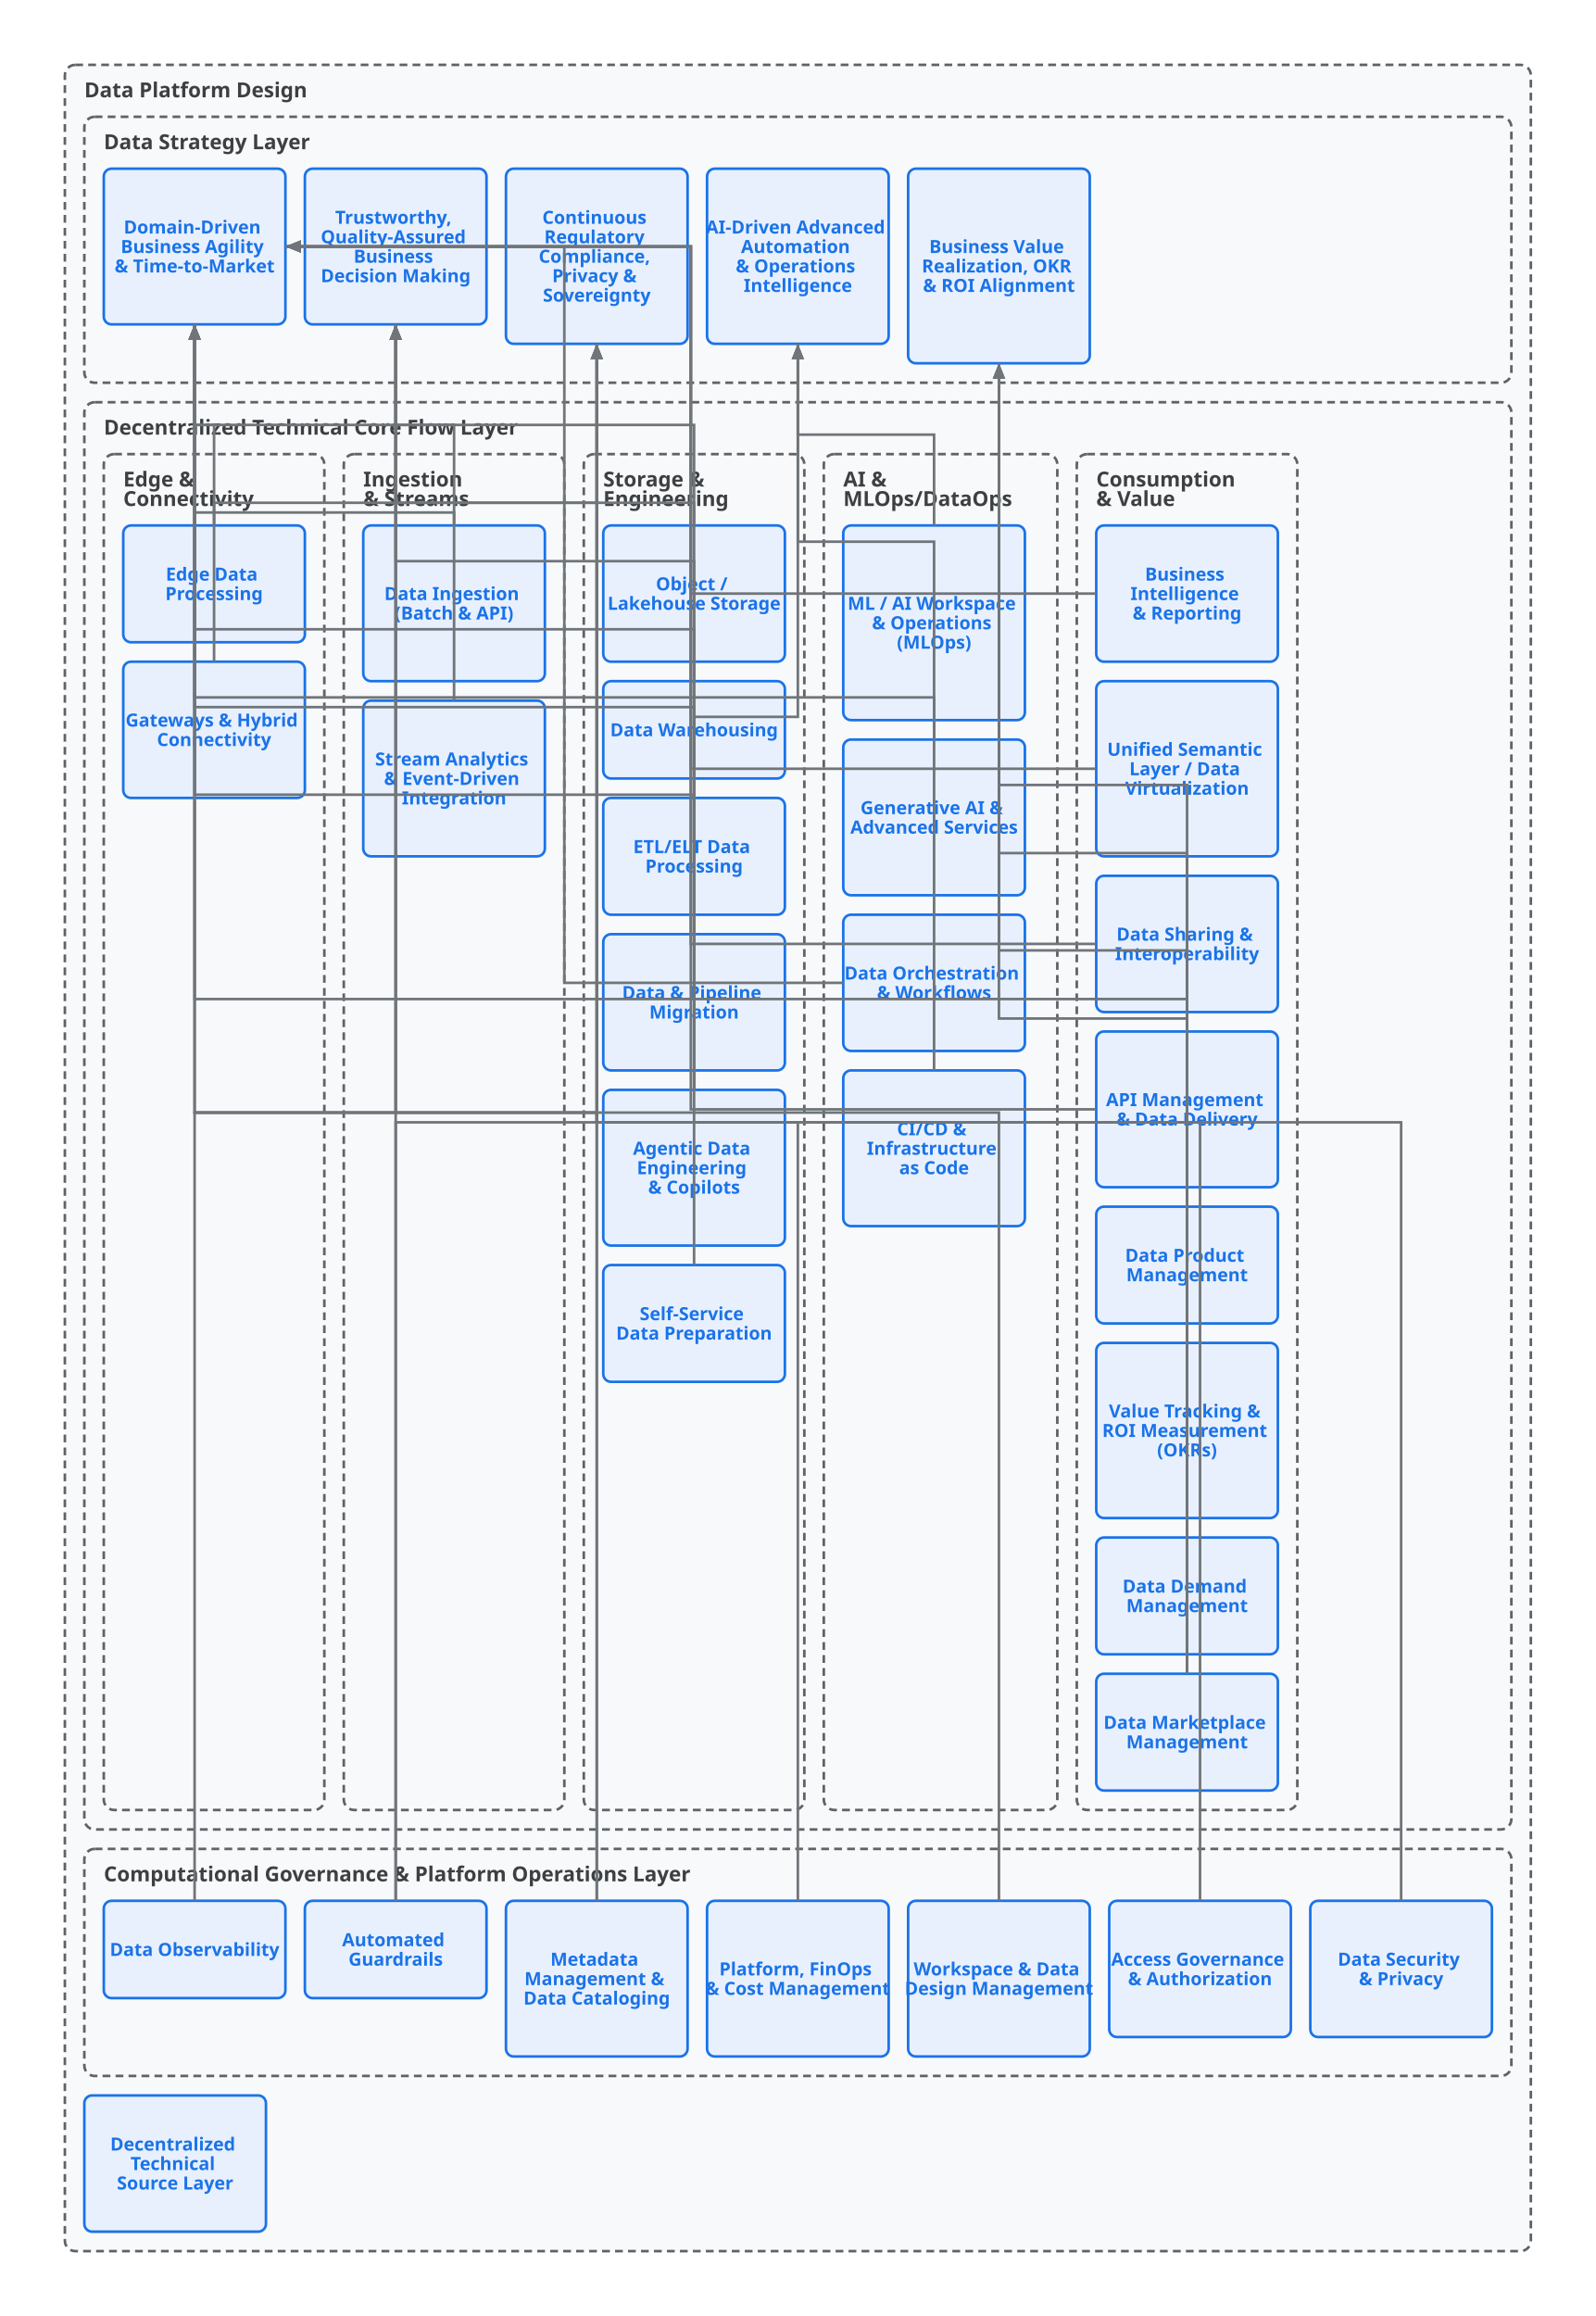
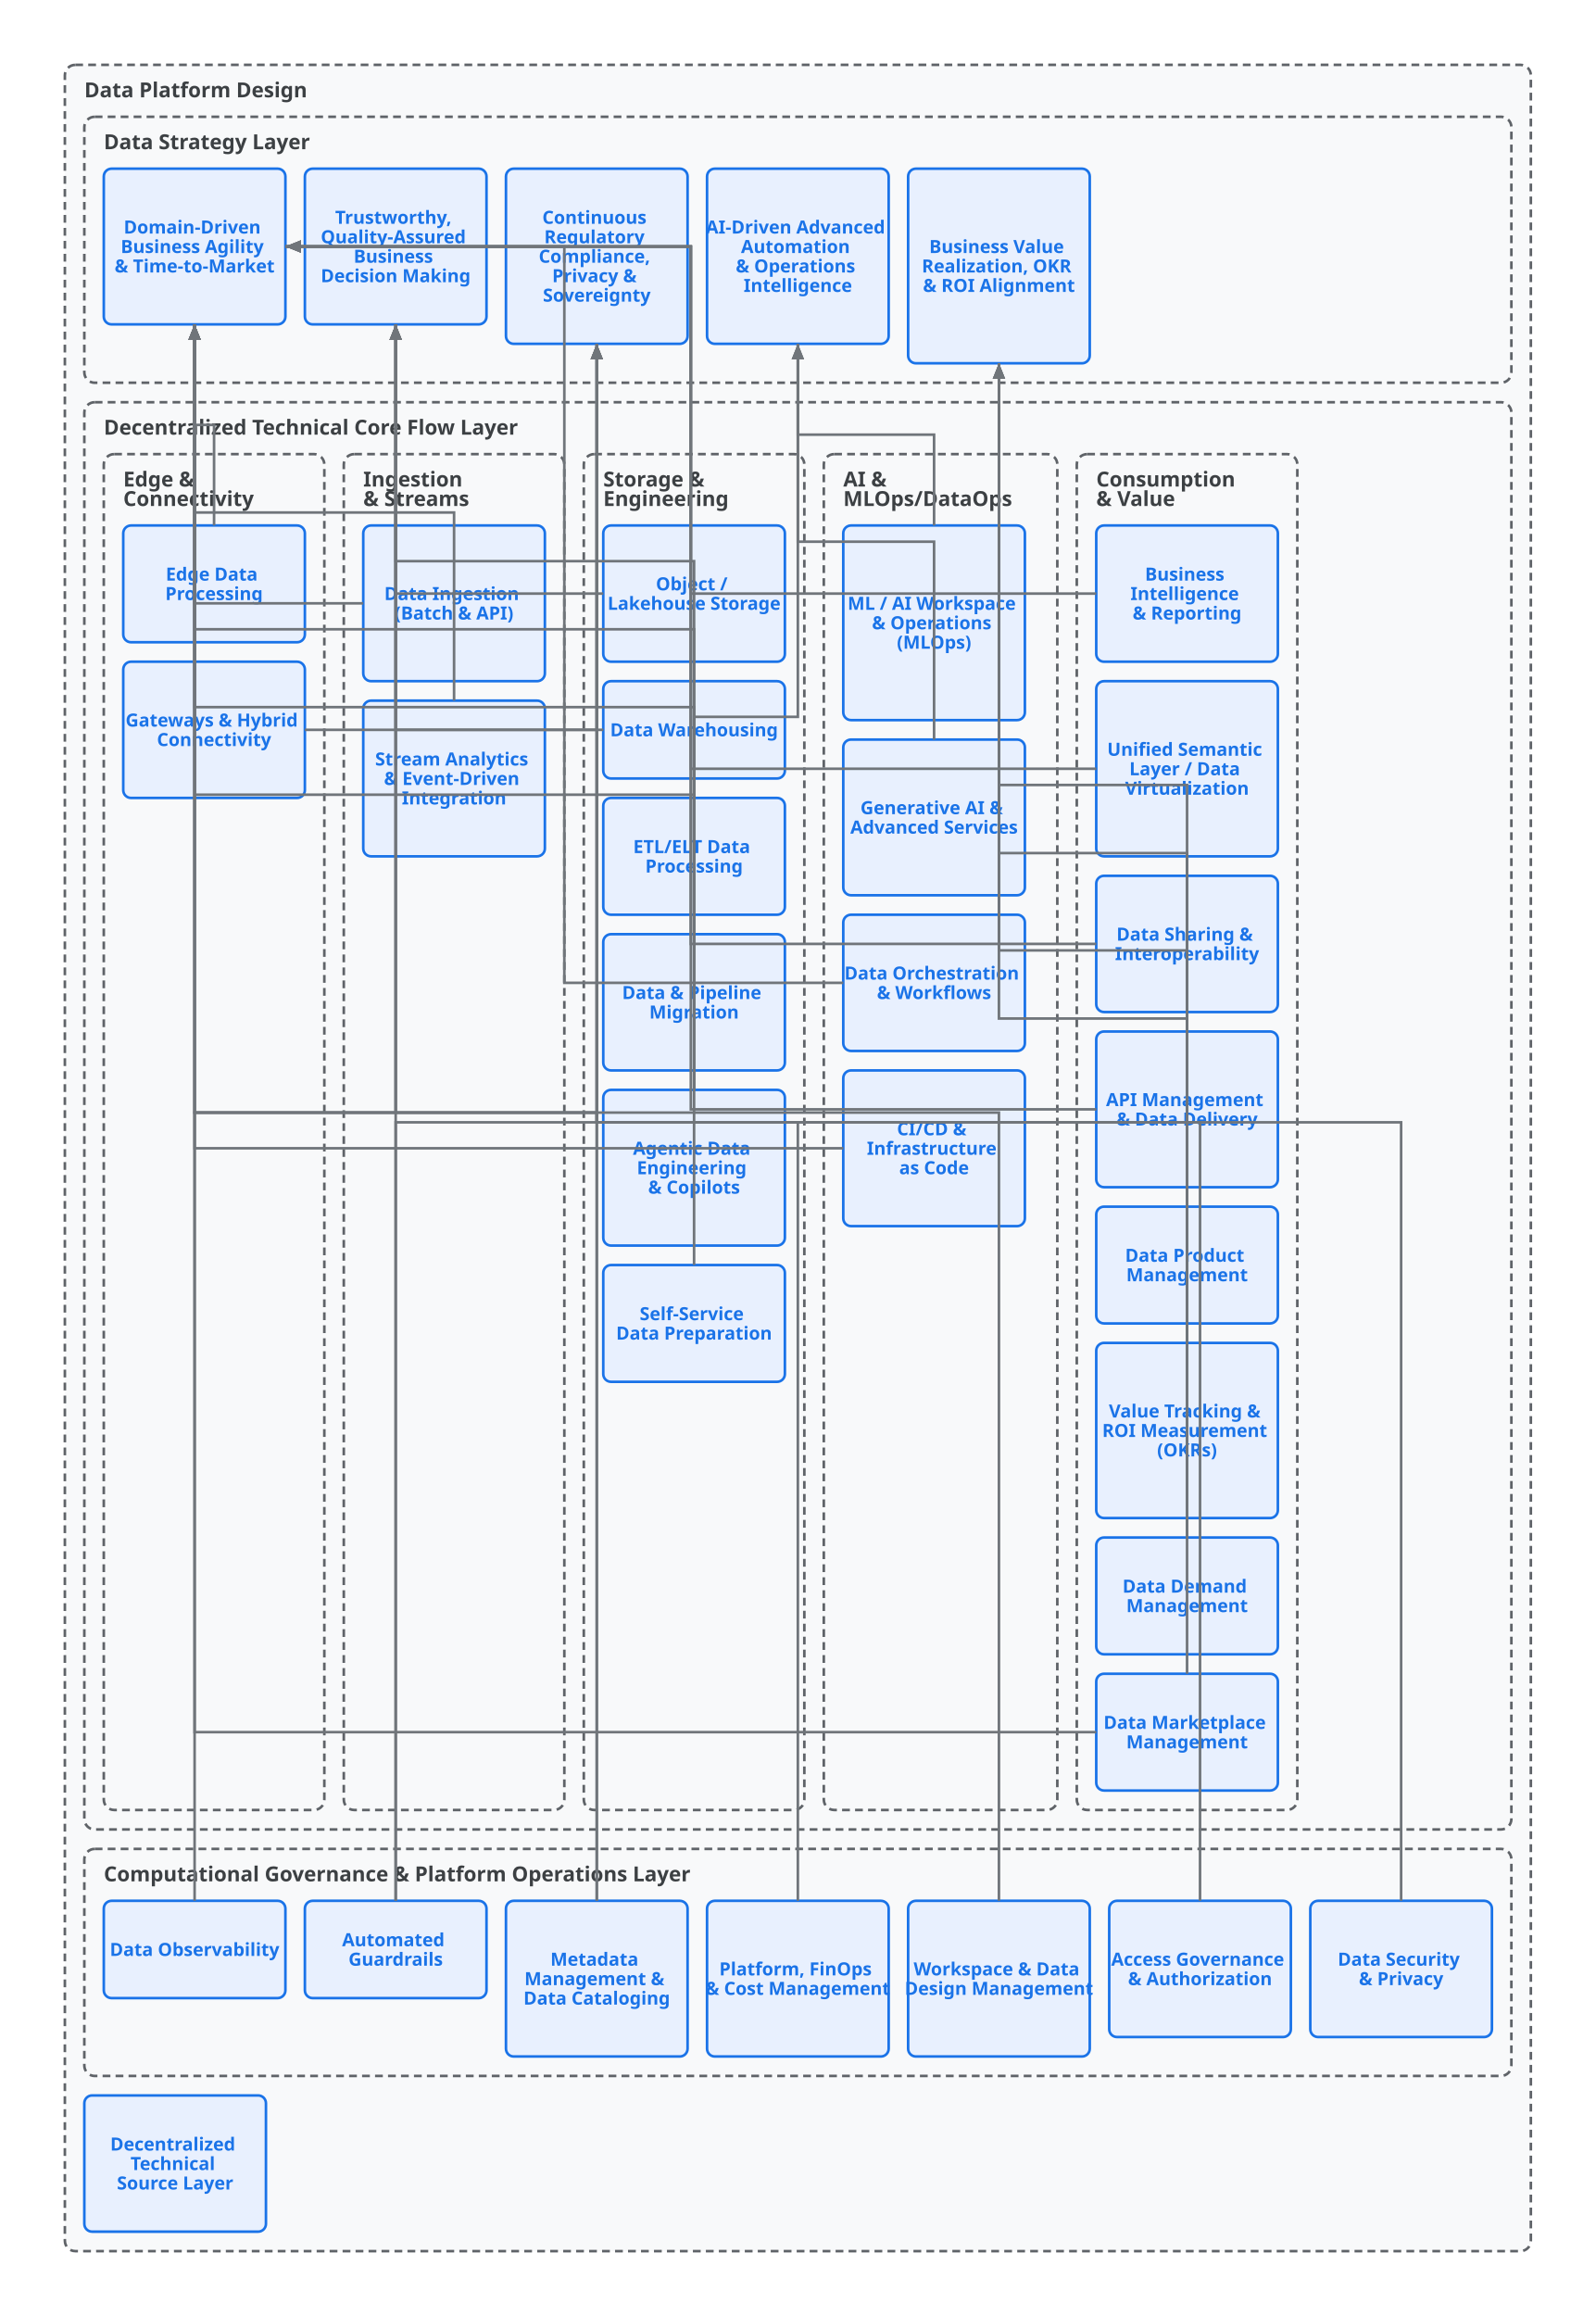
<svg xmlns="http://www.w3.org/2000/svg" width="1230" height="1785">
  <defs>
    <marker id="arrow" viewBox="0 0 10 10" refX="10" refY="5" markerWidth="6" markerHeight="6" orient="auto-start-reverse">
      <path d="M 0 1 L 10 5 L 0 9 z" fill="#70757A" />
    </marker>
  </defs>
  <rect x="50" y="50" width="1130" height="1685" fill="#F8F9FA" stroke="#5F6368" stroke-width="2" stroke-dasharray="6,4" rx="8" />
  <text x="65" y="75" font-family="sans-serif" font-size="16" fill="#3C4043" font-weight="bold" text-anchor="start">
    <tspan x="65" dy="0">Data Platform Design</tspan>
  </text>
  <rect x="65" y="90" width="1100" height="205" fill="#F8F9FA" stroke="#5F6368" stroke-width="2" stroke-dasharray="6,4" rx="8" />
  <text x="80" y="115" font-family="sans-serif" font-size="16" fill="#3C4043" font-weight="bold" text-anchor="start">
    <tspan x="80" dy="0">Data Strategy Layer</tspan>
  </text>
  <rect x="80" y="130" width="140" height="120" fill="#E8F0FE" stroke="#1A73E8" stroke-width="2" rx="6" />
  <text x="150.0" y="180.0" font-family="sans-serif" font-size="14" fill="#1A73E8" font-weight="bold" text-anchor="middle">
    <tspan x="150.0" dy="0">Domain-Driven</tspan>
    <tspan x="150.0" dy="15.0">Business Agility</tspan>
    <tspan x="150.0" dy="15.0">&amp; Time-to-Market</tspan>
  </text>
  <rect x="235" y="130" width="140" height="120" fill="#E8F0FE" stroke="#1A73E8" stroke-width="2" rx="6" />
  <text x="305.0" y="172.5" font-family="sans-serif" font-size="14" fill="#1A73E8" font-weight="bold" text-anchor="middle">
    <tspan x="305.0" dy="0">Trustworthy,</tspan>
    <tspan x="305.0" dy="15.0">Quality-Assured</tspan>
    <tspan x="305.0" dy="15.0">Business</tspan>
    <tspan x="305.0" dy="15.0">Decision Making</tspan>
  </text>
  <rect x="390" y="130" width="140" height="135" fill="#E8F0FE" stroke="#1A73E8" stroke-width="2" rx="6" />
  <text x="460.0" y="172.5" font-family="sans-serif" font-size="14" fill="#1A73E8" font-weight="bold" text-anchor="middle">
    <tspan x="460.0" dy="0">Continuous</tspan>
    <tspan x="460.0" dy="15.0">Regulatory</tspan>
    <tspan x="460.0" dy="15.0">Compliance,</tspan>
    <tspan x="460.0" dy="15.0">Privacy &amp;</tspan>
    <tspan x="460.0" dy="15.0">Sovereignty</tspan>
  </text>
  <rect x="545" y="130" width="140" height="135" fill="#E8F0FE" stroke="#1A73E8" stroke-width="2" rx="6" />
  <text x="615.0" y="180.0" font-family="sans-serif" font-size="14" fill="#1A73E8" font-weight="bold" text-anchor="middle">
    <tspan x="615.0" dy="0">AI-Driven Advanced</tspan>
    <tspan x="615.0" dy="15.0">Automation</tspan>
    <tspan x="615.0" dy="15.0">&amp; Operations</tspan>
    <tspan x="615.0" dy="15.0">Intelligence</tspan>
  </text>
  <rect x="700" y="130" width="140" height="150" fill="#E8F0FE" stroke="#1A73E8" stroke-width="2" rx="6" />
  <text x="770.0" y="195.0" font-family="sans-serif" font-size="14" fill="#1A73E8" font-weight="bold" text-anchor="middle">
    <tspan x="770.0" dy="0">Business Value</tspan>
    <tspan x="770.0" dy="15.0">Realization, OKR</tspan>
    <tspan x="770.0" dy="15.0">&amp; ROI Alignment</tspan>
  </text>
  <rect x="65" y="310" width="1100" height="1100" fill="#F8F9FA" stroke="#5F6368" stroke-width="2" stroke-dasharray="6,4" rx="8" />
  <text x="80" y="335" font-family="sans-serif" font-size="16" fill="#3C4043" font-weight="bold" text-anchor="start">
    <tspan x="80" dy="0">Decentralized Technical Core Flow Layer</tspan>
  </text>
  <rect x="80" y="350" width="170" height="1045" fill="#F8F9FA" stroke="#5F6368" stroke-width="2" stroke-dasharray="6,4" rx="8" />
  <text x="95" y="375" font-family="sans-serif" font-size="16" fill="#3C4043" font-weight="bold" text-anchor="start">
    <tspan x="95" dy="0">Edge &amp;</tspan>
    <tspan x="95" dy="15.0">Connectivity</tspan>
  </text>
  <rect x="95" y="405" width="140" height="90" fill="#E8F0FE" stroke="#1A73E8" stroke-width="2" rx="6" />
  <text x="165.0" y="447.5" font-family="sans-serif" font-size="14" fill="#1A73E8" font-weight="bold" text-anchor="middle">
    <tspan x="165.0" dy="0">Edge Data</tspan>
    <tspan x="165.0" dy="15.0">Processing</tspan>
  </text>
  <rect x="95" y="510" width="140" height="105" fill="#E8F0FE" stroke="#1A73E8" stroke-width="2" rx="6" />
  <text x="165.0" y="560.0" font-family="sans-serif" font-size="14" fill="#1A73E8" font-weight="bold" text-anchor="middle">
    <tspan x="165.0" dy="0">Gateways &amp; Hybrid</tspan>
    <tspan x="165.0" dy="15.0">Connectivity</tspan>
  </text>
  <rect x="265" y="350" width="170" height="1045" fill="#F8F9FA" stroke="#5F6368" stroke-width="2" stroke-dasharray="6,4" rx="8" />
  <text x="280" y="375" font-family="sans-serif" font-size="16" fill="#3C4043" font-weight="bold" text-anchor="start">
    <tspan x="280" dy="0">Ingestion</tspan>
    <tspan x="280" dy="15.0">&amp; Streams</tspan>
  </text>
  <rect x="280" y="405" width="140" height="120" fill="#E8F0FE" stroke="#1A73E8" stroke-width="2" rx="6" />
  <text x="350.0" y="462.5" font-family="sans-serif" font-size="14" fill="#1A73E8" font-weight="bold" text-anchor="middle">
    <tspan x="350.0" dy="0">Data Ingestion</tspan>
    <tspan x="350.0" dy="15.0">(Batch &amp; API)</tspan>
  </text>
  <rect x="280" y="540" width="140" height="120" fill="#E8F0FE" stroke="#1A73E8" stroke-width="2" rx="6" />
  <text x="350.0" y="590.0" font-family="sans-serif" font-size="14" fill="#1A73E8" font-weight="bold" text-anchor="middle">
    <tspan x="350.0" dy="0">Stream Analytics</tspan>
    <tspan x="350.0" dy="15.0">&amp; Event-Driven</tspan>
    <tspan x="350.0" dy="15.0">Integration</tspan>
  </text>
  <rect x="450" y="350" width="170" height="1045" fill="#F8F9FA" stroke="#5F6368" stroke-width="2" stroke-dasharray="6,4" rx="8" />
  <text x="465" y="375" font-family="sans-serif" font-size="16" fill="#3C4043" font-weight="bold" text-anchor="start">
    <tspan x="465" dy="0">Storage &amp;</tspan>
    <tspan x="465" dy="15.0">Engineering</tspan>
  </text>
  <rect x="465" y="405" width="140" height="105" fill="#E8F0FE" stroke="#1A73E8" stroke-width="2" rx="6" />
  <text x="535.0" y="455.0" font-family="sans-serif" font-size="14" fill="#1A73E8" font-weight="bold" text-anchor="middle">
    <tspan x="535.0" dy="0">Object /</tspan>
    <tspan x="535.0" dy="15.0">Lakehouse Storage</tspan>
  </text>
  <rect x="465" y="525" width="140" height="75" fill="#E8F0FE" stroke="#1A73E8" stroke-width="2" rx="6" />
  <text x="535.0" y="567.5" font-family="sans-serif" font-size="14" fill="#1A73E8" font-weight="bold" text-anchor="middle">
    <tspan x="535.0" dy="0">Data Warehousing</tspan>
  </text>
  <rect x="465" y="615" width="140" height="90" fill="#E8F0FE" stroke="#1A73E8" stroke-width="2" rx="6" />
  <text x="535.0" y="657.5" font-family="sans-serif" font-size="14" fill="#1A73E8" font-weight="bold" text-anchor="middle">
    <tspan x="535.0" dy="0">ETL/ELT Data</tspan>
    <tspan x="535.0" dy="15.0">Processing</tspan>
  </text>
  <rect x="465" y="720" width="140" height="105" fill="#E8F0FE" stroke="#1A73E8" stroke-width="2" rx="6" />
  <text x="535.0" y="770.0" font-family="sans-serif" font-size="14" fill="#1A73E8" font-weight="bold" text-anchor="middle">
    <tspan x="535.0" dy="0">Data &amp; Pipeline</tspan>
    <tspan x="535.0" dy="15.0">Migration</tspan>
  </text>
  <rect x="465" y="840" width="140" height="120" fill="#E8F0FE" stroke="#1A73E8" stroke-width="2" rx="6" />
  <text x="535.0" y="890.0" font-family="sans-serif" font-size="14" fill="#1A73E8" font-weight="bold" text-anchor="middle">
    <tspan x="535.0" dy="0">Agentic Data</tspan>
    <tspan x="535.0" dy="15.0">Engineering</tspan>
    <tspan x="535.0" dy="15.0">&amp; Copilots</tspan>
  </text>
  <rect x="465" y="975" width="140" height="90" fill="#E8F0FE" stroke="#1A73E8" stroke-width="2" rx="6" />
  <text x="535.0" y="1017.5" font-family="sans-serif" font-size="14" fill="#1A73E8" font-weight="bold" text-anchor="middle">
    <tspan x="535.0" dy="0">Self-Service</tspan>
    <tspan x="535.0" dy="15.0">Data Preparation</tspan>
  </text>
  <rect x="635" y="350" width="180" height="1045" fill="#F8F9FA" stroke="#5F6368" stroke-width="2" stroke-dasharray="6,4" rx="8" />
  <text x="650" y="375" font-family="sans-serif" font-size="16" fill="#3C4043" font-weight="bold" text-anchor="start">
    <tspan x="650" dy="0">AI &amp;</tspan>
    <tspan x="650" dy="15.0">MLOps/DataOps</tspan>
  </text>
  <rect x="650" y="405" width="140" height="150" fill="#E8F0FE" stroke="#1A73E8" stroke-width="2" rx="6" />
  <text x="720.0" y="470.0" font-family="sans-serif" font-size="14" fill="#1A73E8" font-weight="bold" text-anchor="middle">
    <tspan x="720.0" dy="0">ML / AI Workspace</tspan>
    <tspan x="720.0" dy="15.0">&amp; Operations</tspan>
    <tspan x="720.0" dy="15.0">(MLOps)</tspan>
  </text>
  <rect x="650" y="570" width="140" height="120" fill="#E8F0FE" stroke="#1A73E8" stroke-width="2" rx="6" />
  <text x="720.0" y="627.5" font-family="sans-serif" font-size="14" fill="#1A73E8" font-weight="bold" text-anchor="middle">
    <tspan x="720.0" dy="0">Generative AI &amp;</tspan>
    <tspan x="720.0" dy="15.0">Advanced Services</tspan>
  </text>
  <rect x="650" y="705" width="140" height="105" fill="#E8F0FE" stroke="#1A73E8" stroke-width="2" rx="6" />
  <text x="720.0" y="755.0" font-family="sans-serif" font-size="14" fill="#1A73E8" font-weight="bold" text-anchor="middle">
    <tspan x="720.0" dy="0">Data Orchestration</tspan>
    <tspan x="720.0" dy="15.0">&amp; Workflows</tspan>
  </text>
  <rect x="650" y="825" width="140" height="120" fill="#E8F0FE" stroke="#1A73E8" stroke-width="2" rx="6" />
  <text x="720.0" y="875.0" font-family="sans-serif" font-size="14" fill="#1A73E8" font-weight="bold" text-anchor="middle">
    <tspan x="720.0" dy="0">CI/CD &amp;</tspan>
    <tspan x="720.0" dy="15.0">Infrastructure</tspan>
    <tspan x="720.0" dy="15.0">as Code</tspan>
  </text>
  <rect x="830" y="350" width="170" height="1045" fill="#F8F9FA" stroke="#5F6368" stroke-width="2" stroke-dasharray="6,4" rx="8" />
  <text x="845" y="375" font-family="sans-serif" font-size="16" fill="#3C4043" font-weight="bold" text-anchor="start">
    <tspan x="845" dy="0">Consumption</tspan>
    <tspan x="845" dy="15.0">&amp; Value</tspan>
  </text>
  <rect x="845" y="405" width="140" height="105" fill="#E8F0FE" stroke="#1A73E8" stroke-width="2" rx="6" />
  <text x="915.0" y="447.5" font-family="sans-serif" font-size="14" fill="#1A73E8" font-weight="bold" text-anchor="middle">
    <tspan x="915.0" dy="0">Business</tspan>
    <tspan x="915.0" dy="15.0">Intelligence</tspan>
    <tspan x="915.0" dy="15.0">&amp; Reporting</tspan>
  </text>
  <rect x="845" y="525" width="140" height="135" fill="#E8F0FE" stroke="#1A73E8" stroke-width="2" rx="6" />
  <text x="915.0" y="582.5" font-family="sans-serif" font-size="14" fill="#1A73E8" font-weight="bold" text-anchor="middle">
    <tspan x="915.0" dy="0">Unified Semantic</tspan>
    <tspan x="915.0" dy="15.0">Layer / Data</tspan>
    <tspan x="915.0" dy="15.0">Virtualization</tspan>
  </text>
  <rect x="845" y="675" width="140" height="105" fill="#E8F0FE" stroke="#1A73E8" stroke-width="2" rx="6" />
  <text x="915.0" y="725.0" font-family="sans-serif" font-size="14" fill="#1A73E8" font-weight="bold" text-anchor="middle">
    <tspan x="915.0" dy="0">Data Sharing &amp;</tspan>
    <tspan x="915.0" dy="15.0">Interoperability</tspan>
  </text>
  <rect x="845" y="795" width="140" height="120" fill="#E8F0FE" stroke="#1A73E8" stroke-width="2" rx="6" />
  <text x="915.0" y="852.5" font-family="sans-serif" font-size="14" fill="#1A73E8" font-weight="bold" text-anchor="middle">
    <tspan x="915.0" dy="0">API Management</tspan>
    <tspan x="915.0" dy="15.0">&amp; Data Delivery</tspan>
  </text>
  <rect x="845" y="930" width="140" height="90" fill="#E8F0FE" stroke="#1A73E8" stroke-width="2" rx="6" />
  <text x="915.0" y="972.5" font-family="sans-serif" font-size="14" fill="#1A73E8" font-weight="bold" text-anchor="middle">
    <tspan x="915.0" dy="0">Data Product</tspan>
    <tspan x="915.0" dy="15.0">Management</tspan>
  </text>
  <rect x="845" y="1035" width="140" height="135" fill="#E8F0FE" stroke="#1A73E8" stroke-width="2" rx="6" />
  <text x="915.0" y="1092.5" font-family="sans-serif" font-size="14" fill="#1A73E8" font-weight="bold" text-anchor="middle">
    <tspan x="915.0" dy="0">Value Tracking &amp;</tspan>
    <tspan x="915.0" dy="15.0">ROI Measurement</tspan>
    <tspan x="915.0" dy="15.0">(OKRs)</tspan>
  </text>
  <rect x="845" y="1185" width="140" height="90" fill="#E8F0FE" stroke="#1A73E8" stroke-width="2" rx="6" />
  <text x="915.0" y="1227.5" font-family="sans-serif" font-size="14" fill="#1A73E8" font-weight="bold" text-anchor="middle">
    <tspan x="915.0" dy="0">Data Demand</tspan>
    <tspan x="915.0" dy="15.0">Management</tspan>
  </text>
  <rect x="845" y="1290" width="140" height="90" fill="#E8F0FE" stroke="#1A73E8" stroke-width="2" rx="6" />
  <text x="915.0" y="1332.5" font-family="sans-serif" font-size="14" fill="#1A73E8" font-weight="bold" text-anchor="middle">
    <tspan x="915.0" dy="0">Data Marketplace</tspan>
    <tspan x="915.0" dy="15.0">Management</tspan>
  </text>
  <rect x="65" y="1425" width="1100" height="175" fill="#F8F9FA" stroke="#5F6368" stroke-width="2" stroke-dasharray="6,4" rx="8" />
  <text x="80" y="1450" font-family="sans-serif" font-size="16" fill="#3C4043" font-weight="bold" text-anchor="start">
    <tspan x="80" dy="0">Computational Governance &amp; Platform Operations Layer</tspan>
  </text>
  <rect x="80" y="1465" width="140" height="75" fill="#E8F0FE" stroke="#1A73E8" stroke-width="2" rx="6" />
  <text x="150.0" y="1507.5" font-family="sans-serif" font-size="14" fill="#1A73E8" font-weight="bold" text-anchor="middle">
    <tspan x="150.0" dy="0">Data Observability</tspan>
  </text>
  <rect x="235" y="1465" width="140" height="75" fill="#E8F0FE" stroke="#1A73E8" stroke-width="2" rx="6" />
  <text x="305.0" y="1500.0" font-family="sans-serif" font-size="14" fill="#1A73E8" font-weight="bold" text-anchor="middle">
    <tspan x="305.0" dy="0">Automated</tspan>
    <tspan x="305.0" dy="15.0">Guardrails</tspan>
  </text>
  <rect x="390" y="1465" width="140" height="120" fill="#E8F0FE" stroke="#1A73E8" stroke-width="2" rx="6" />
  <text x="460.0" y="1515.0" font-family="sans-serif" font-size="14" fill="#1A73E8" font-weight="bold" text-anchor="middle">
    <tspan x="460.0" dy="0">Metadata</tspan>
    <tspan x="460.0" dy="15.0">Management &amp;</tspan>
    <tspan x="460.0" dy="15.0">Data Cataloging</tspan>
  </text>
  <rect x="545" y="1465" width="140" height="120" fill="#E8F0FE" stroke="#1A73E8" stroke-width="2" rx="6" />
  <text x="615.0" y="1522.5" font-family="sans-serif" font-size="14" fill="#1A73E8" font-weight="bold" text-anchor="middle">
    <tspan x="615.0" dy="0">Platform, FinOps</tspan>
    <tspan x="615.0" dy="15.0">&amp; Cost Management</tspan>
  </text>
  <rect x="700" y="1465" width="140" height="120" fill="#E8F0FE" stroke="#1A73E8" stroke-width="2" rx="6" />
  <text x="770.0" y="1522.5" font-family="sans-serif" font-size="14" fill="#1A73E8" font-weight="bold" text-anchor="middle">
    <tspan x="770.0" dy="0">Workspace &amp; Data</tspan>
    <tspan x="770.0" dy="15.0">Design Management</tspan>
  </text>
  <rect x="855" y="1465" width="140" height="105" fill="#E8F0FE" stroke="#1A73E8" stroke-width="2" rx="6" />
  <text x="925.0" y="1515.0" font-family="sans-serif" font-size="14" fill="#1A73E8" font-weight="bold" text-anchor="middle">
    <tspan x="925.0" dy="0">Access Governance</tspan>
    <tspan x="925.0" dy="15.0">&amp; Authorization</tspan>
  </text>
  <rect x="1010" y="1465" width="140" height="105" fill="#E8F0FE" stroke="#1A73E8" stroke-width="2" rx="6" />
  <text x="1080.0" y="1515.0" font-family="sans-serif" font-size="14" fill="#1A73E8" font-weight="bold" text-anchor="middle">
    <tspan x="1080.0" dy="0">Data Security</tspan>
    <tspan x="1080.0" dy="15.0">&amp; Privacy</tspan>
  </text>
  <rect x="65" y="1615" width="140" height="105" fill="#E8F0FE" stroke="#1A73E8" stroke-width="2" rx="6" />
  <text x="135.0" y="1657.5" font-family="sans-serif" font-size="14" fill="#1A73E8" font-weight="bold" text-anchor="middle">
    <tspan x="135.0" dy="0">Decentralized</tspan>
    <tspan x="135.0" dy="15.0">Technical</tspan>
    <tspan x="135.0" dy="15.0">Source Layer</tspan>
  </text>
  <path d="M 165.0 405 V 327.5 H 150.0 V 250" fill="none" stroke="#70757A" stroke-width="2" marker-end="url(#arrow)" />
-   <path d="M 165.0 510 V 387.5 H 460.0 V 265" fill="none" stroke="#70757A" stroke-width="2" marker-end="url(#arrow)" />
-   <path d="M 350.0 405 V 327.5 H 150.0 V 250" fill="none" stroke="#70757A" stroke-width="2" marker-end="url(#arrow)" />
+   <path d="M 235 562.5 H 460.0 V 265" fill="none" stroke="#70757A" stroke-width="2" marker-end="url(#arrow)" />
+   <path d="M 280 465.0 H 150.0 V 250" fill="none" stroke="#70757A" stroke-width="2" marker-end="url(#arrow)" />
  <path d="M 350.0 540 V 395.0 H 150.0 V 250" fill="none" stroke="#70757A" stroke-width="2" marker-end="url(#arrow)" />
-   <path d="M 535.0 405 V 327.5 H 305.0 V 250" fill="none" stroke="#70757A" stroke-width="2" marker-end="url(#arrow)" />
-   <path d="M 535.0 525 V 387.5 H 305.0 V 250" fill="none" stroke="#70757A" stroke-width="2" marker-end="url(#arrow)" />
+   <path d="M 465 457.5 H 305.0 V 250" fill="none" stroke="#70757A" stroke-width="2" marker-end="url(#arrow)" />
+   <path d="M 465 562.5 H 305.0 V 250" fill="none" stroke="#70757A" stroke-width="2" marker-end="url(#arrow)" />
  <path d="M 535.0 615 V 432.5 H 305.0 V 250" fill="none" stroke="#70757A" stroke-width="2" marker-end="url(#arrow)" />
  <path d="M 535.0 720 V 485.0 H 150.0 V 250" fill="none" stroke="#70757A" stroke-width="2" marker-end="url(#arrow)" />
  <path d="M 535.0 840 V 545.0 H 150.0 V 250" fill="none" stroke="#70757A" stroke-width="2" marker-end="url(#arrow)" />
  <path d="M 535.0 840 V 552.5 H 615.0 V 265" fill="none" stroke="#70757A" stroke-width="2" marker-end="url(#arrow)" />
  <path d="M 535.0 975 V 612.5 H 150.0 V 250" fill="none" stroke="#70757A" stroke-width="2" marker-end="url(#arrow)" />
  <path d="M 720.0 405 V 335.0 H 615.0 V 265" fill="none" stroke="#70757A" stroke-width="2" marker-end="url(#arrow)" />
  <path d="M 720.0 570 V 417.5 H 615.0 V 265" fill="none" stroke="#70757A" stroke-width="2" marker-end="url(#arrow)" />
  <path d="M 650 757.5 H 435.0 V 190.0 H 220" fill="none" stroke="#70757A" stroke-width="2" marker-end="url(#arrow)" />
-   <path d="M 720.0 825 V 537.5 H 150.0 V 250" fill="none" stroke="#70757A" stroke-width="2" marker-end="url(#arrow)" />
+   <path d="M 650 885.0 H 150.0 V 250" fill="none" stroke="#70757A" stroke-width="2" marker-end="url(#arrow)" />
  <path d="M 845 457.5 H 532.5 V 190.0 H 220" fill="none" stroke="#70757A" stroke-width="2" marker-end="url(#arrow)" />
  <path d="M 845 592.5 H 532.5 V 190.0 H 220" fill="none" stroke="#70757A" stroke-width="2" marker-end="url(#arrow)" />
  <path d="M 845 727.5 H 532.5 V 190.0 H 220" fill="none" stroke="#70757A" stroke-width="2" marker-end="url(#arrow)" />
  <path d="M 845 855.0 H 532.5 V 190.0 H 220" fill="none" stroke="#70757A" stroke-width="2" marker-end="url(#arrow)" />
  <path d="M 915.0 930 V 605.0 H 770.0 V 280" fill="none" stroke="#70757A" stroke-width="2" marker-end="url(#arrow)" />
  <path d="M 915.0 1035 V 657.5 H 770.0 V 280" fill="none" stroke="#70757A" stroke-width="2" marker-end="url(#arrow)" />
  <path d="M 915.0 1185 V 732.5 H 770.0 V 280" fill="none" stroke="#70757A" stroke-width="2" marker-end="url(#arrow)" />
-   <path d="M 915.0 1290 V 770.0 H 150.0 V 250" fill="none" stroke="#70757A" stroke-width="2" marker-end="url(#arrow)" />
+   <path d="M 845 1335.0 H 150.0 V 250" fill="none" stroke="#70757A" stroke-width="2" marker-end="url(#arrow)" />
  <path d="M 915.0 1290 V 785.0 H 770.0 V 280" fill="none" stroke="#70757A" stroke-width="2" marker-end="url(#arrow)" />
  <path d="M 150.0 1465 V 857.5 H 305.0 V 250" fill="none" stroke="#70757A" stroke-width="2" marker-end="url(#arrow)" />
  <path d="M 305.0 1465 V 865.0 H 460.0 V 265" fill="none" stroke="#70757A" stroke-width="2" marker-end="url(#arrow)" />
  <path d="M 305.0 1465 V 857.5 H 305.0 V 250" fill="none" stroke="#70757A" stroke-width="2" marker-end="url(#arrow)" />
  <path d="M 460.0 1465 V 857.5 H 150.0 V 250" fill="none" stroke="#70757A" stroke-width="2" marker-end="url(#arrow)" />
  <path d="M 460.0 1465 V 857.5 H 305.0 V 250" fill="none" stroke="#70757A" stroke-width="2" marker-end="url(#arrow)" />
  <path d="M 615.0 1465 V 865.0 H 460.0 V 265" fill="none" stroke="#70757A" stroke-width="2" marker-end="url(#arrow)" />
  <path d="M 770.0 1465 V 857.5 H 150.0 V 250" fill="none" stroke="#70757A" stroke-width="2" marker-end="url(#arrow)" />
  <path d="M 925.0 1465 V 865.0 H 460.0 V 265" fill="none" stroke="#70757A" stroke-width="2" marker-end="url(#arrow)" />
  <path d="M 1080.0 1465 V 865.0 H 460.0 V 265" fill="none" stroke="#70757A" stroke-width="2" marker-end="url(#arrow)" />
</svg>
